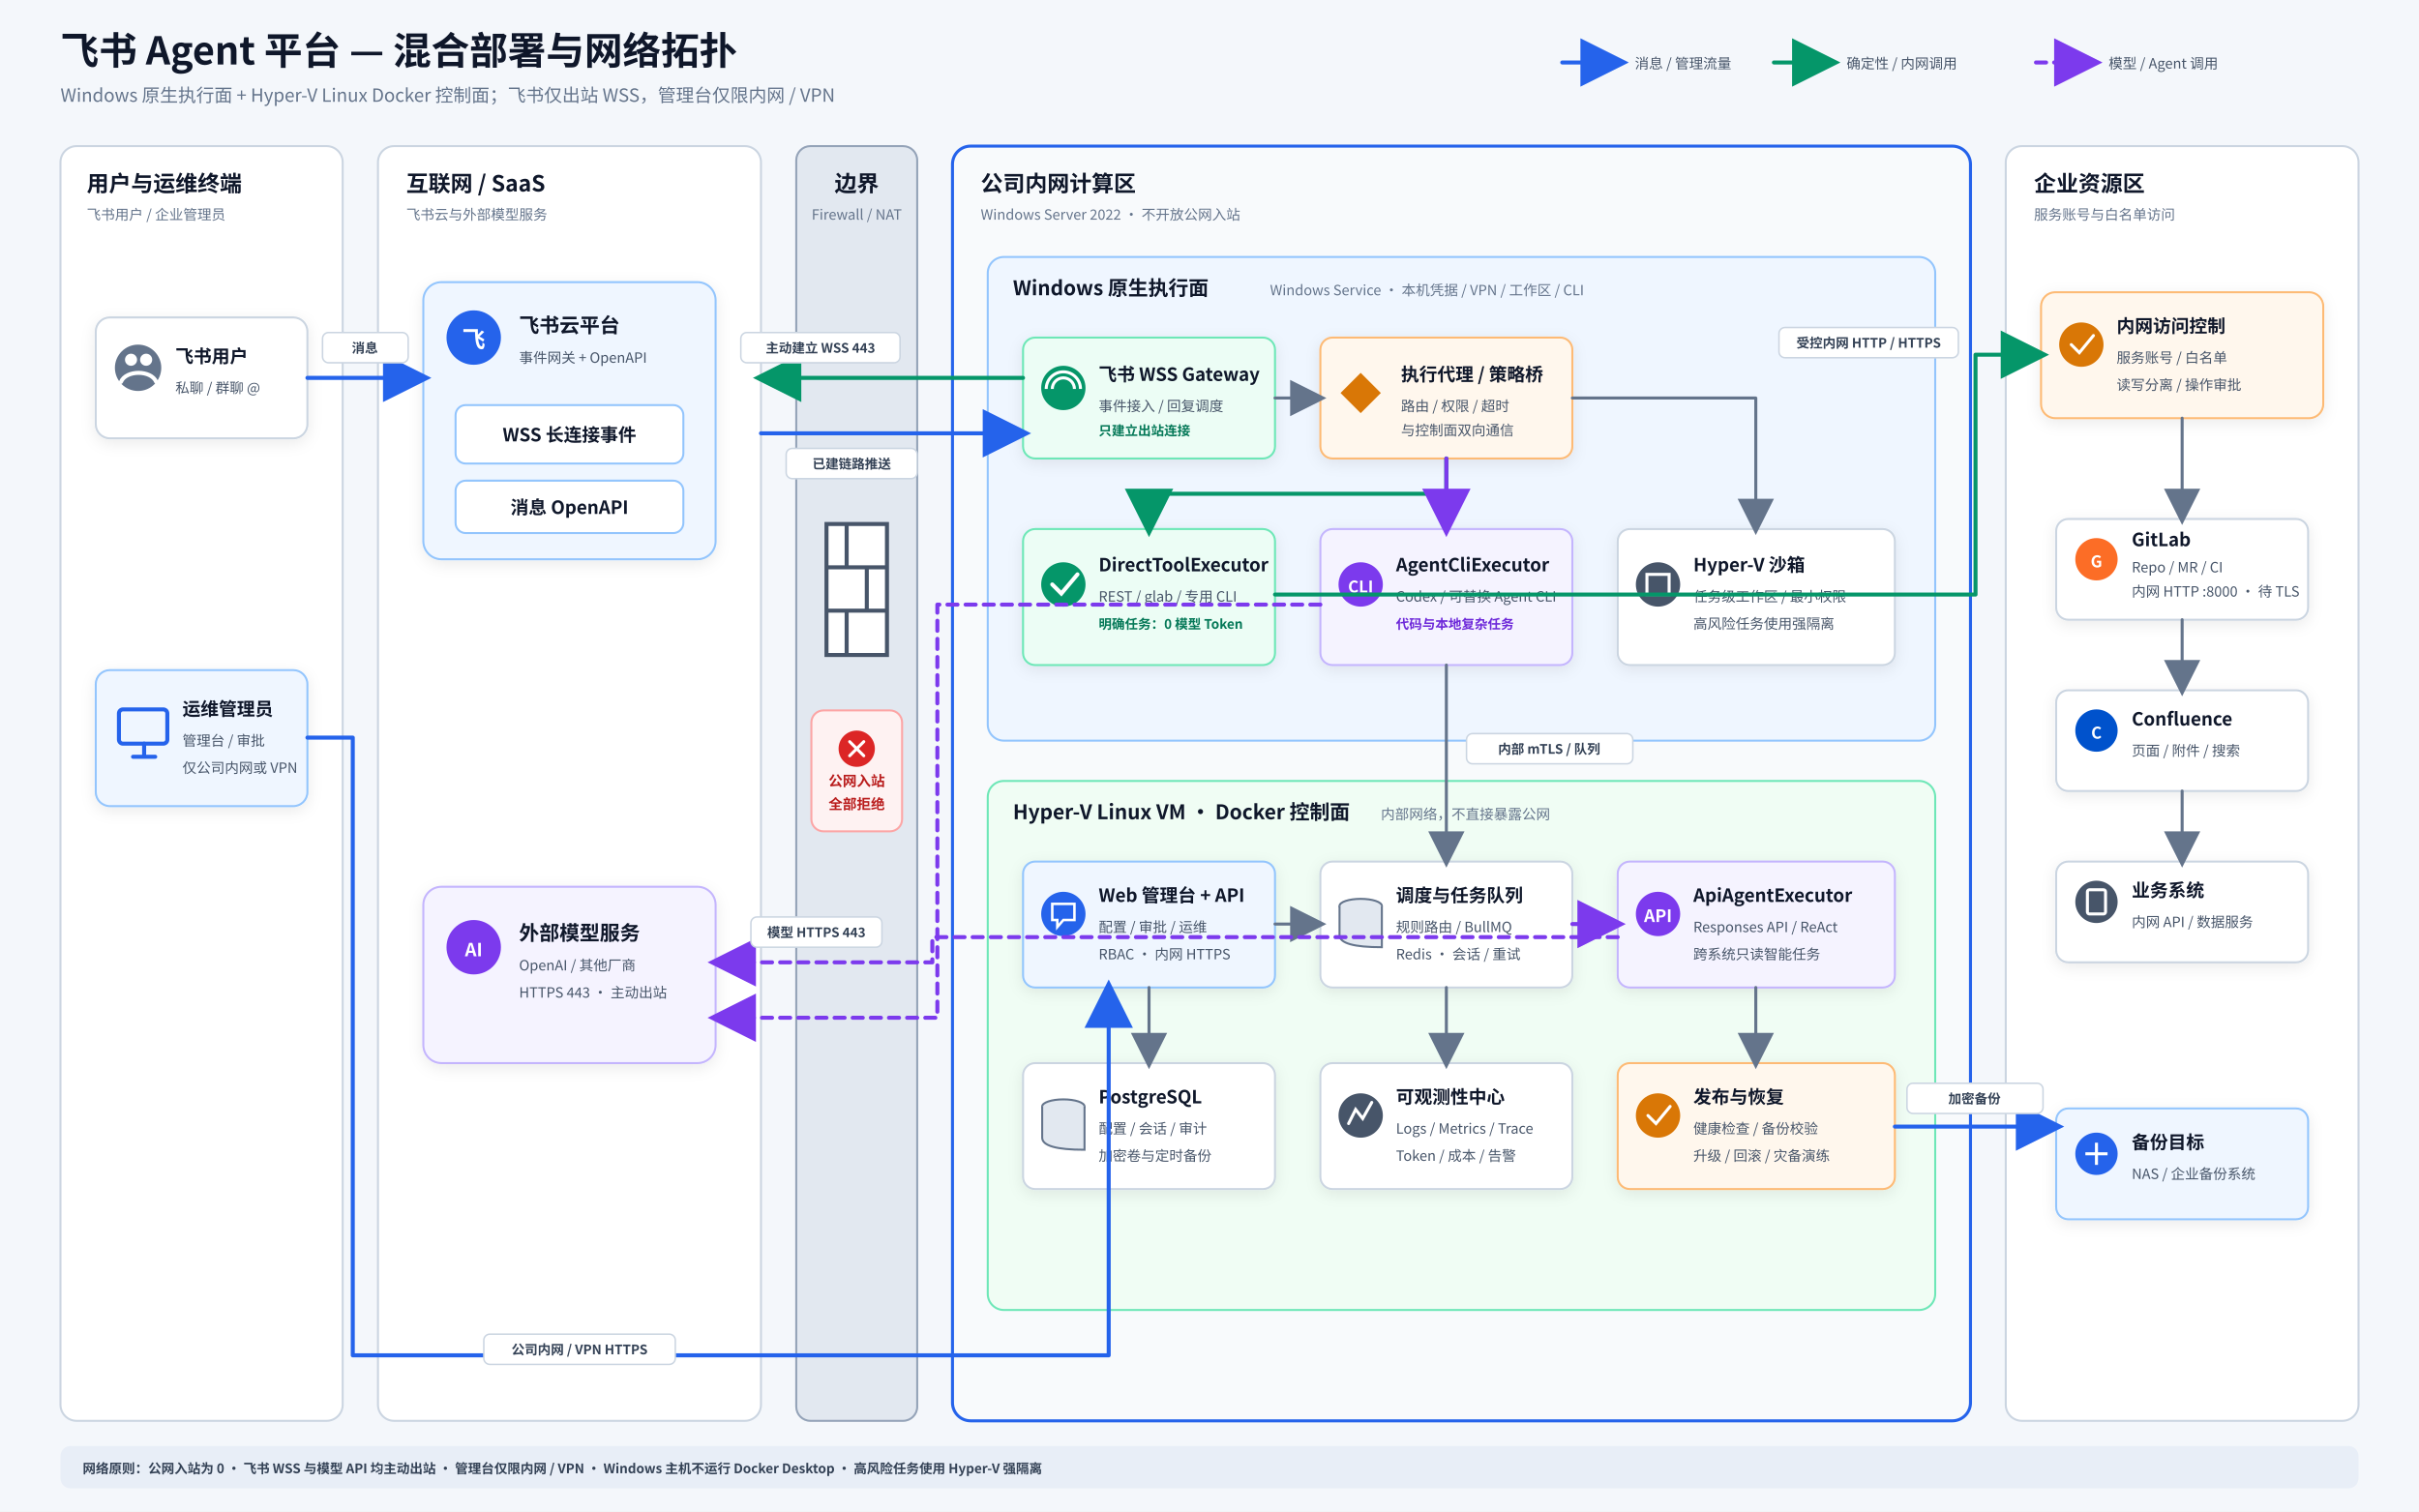
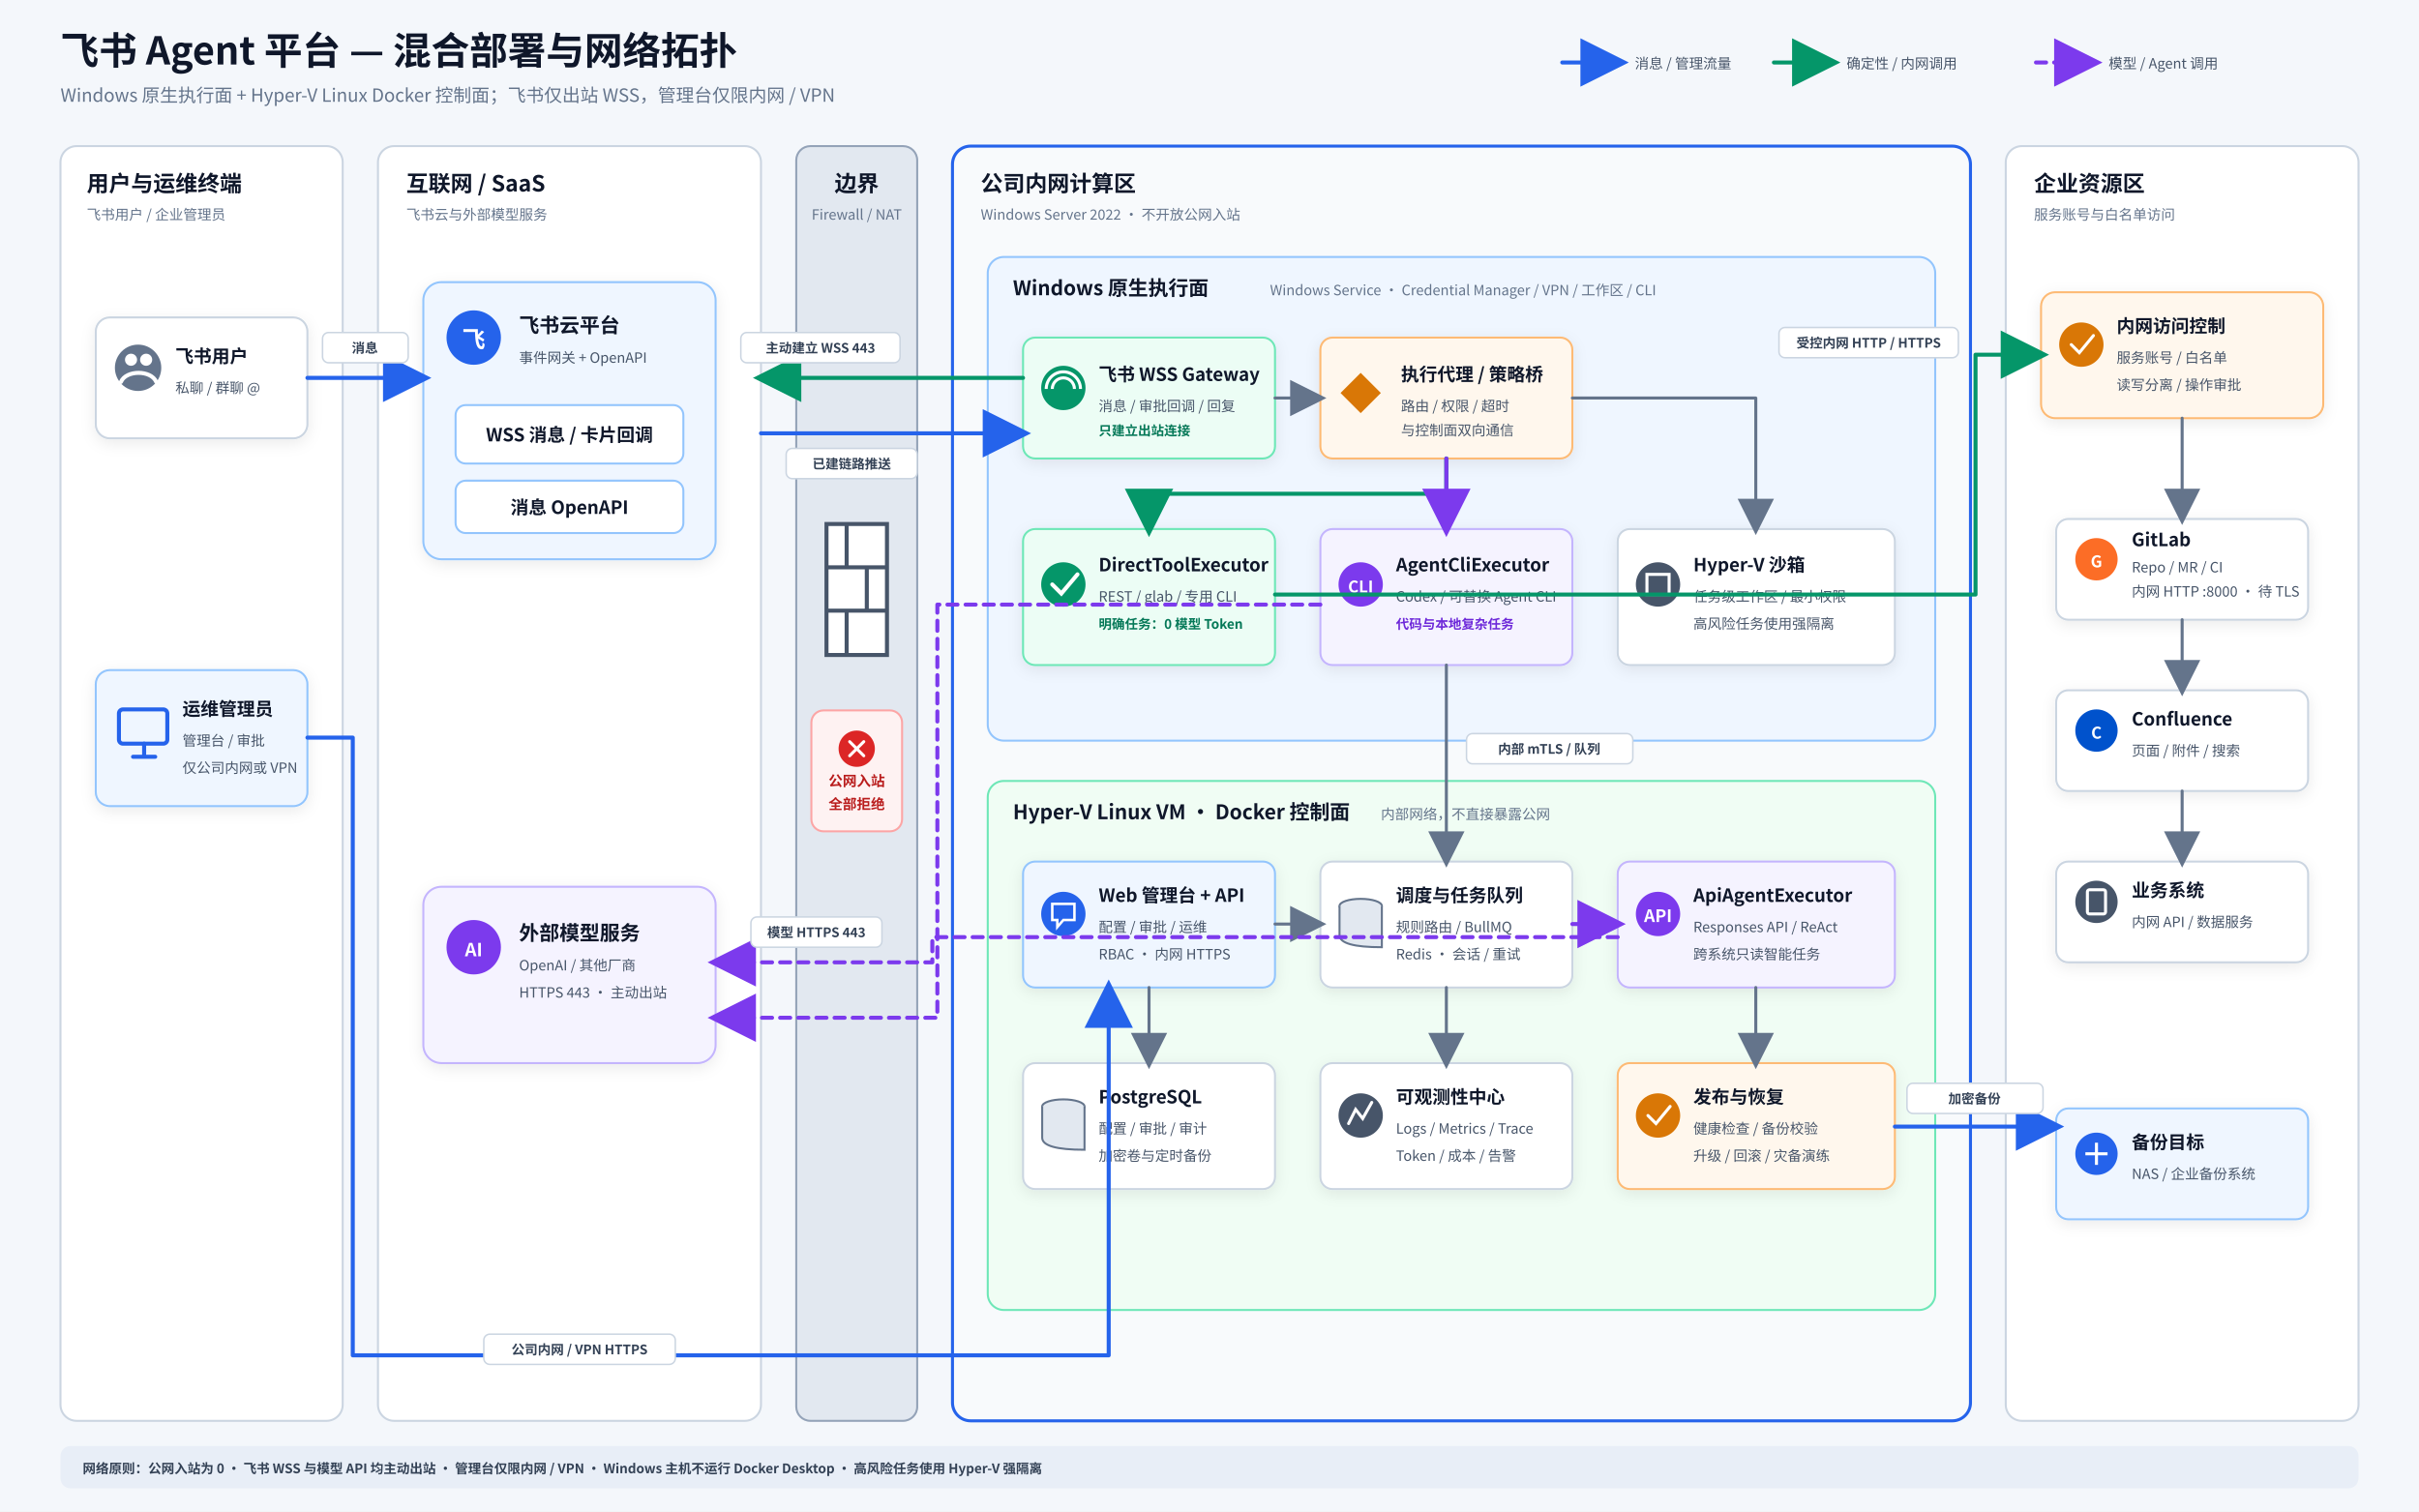
<svg xmlns="http://www.w3.org/2000/svg" width="2400" height="1500" viewBox="0 0 2400 1500">
  <defs>
    <filter id="shadow" x="-20%" y="-20%" width="140%" height="140%">
      <feDropShadow dx="0" dy="4" stdDeviation="7" flood-color="#0F172A" flood-opacity="0.08" />
    </filter>
    <marker id="blue-arrow" markerWidth="12" markerHeight="12" refX="10" refY="6" orient="auto">
      <path d="M0 0L12 6L0 12Z" fill="#2563EB" />
    </marker>
    <marker id="green-arrow" markerWidth="12" markerHeight="12" refX="10" refY="6" orient="auto">
      <path d="M0 0L12 6L0 12Z" fill="#059669" />
    </marker>
    <marker id="purple-arrow" markerWidth="12" markerHeight="12" refX="10" refY="6" orient="auto">
      <path d="M0 0L12 6L0 12Z" fill="#7C3AED" />
    </marker>
    <marker id="gray-arrow" markerWidth="12" markerHeight="12" refX="10" refY="6" orient="auto">
      <path d="M0 0L12 6L0 12Z" fill="#64748B" />
    </marker>
    <style>
      text{font-family:"Microsoft YaHei","PingFang SC","Noto Sans CJK SC",Arial,sans-serif}
      .h1{font-size:38px;font-weight:700;fill:#0F172A}.subtitle{font-size:18px;fill:#64748B}
      .zone-title{font-size:22px;font-weight:700;fill:#0F172A}.zone-sub{font-size:14px;fill:#64748B}
      .section-title{font-size:20px;font-weight:700;fill:#0F172A}.title{font-size:18px;font-weight:700;fill:#0F172A}
      .desc{font-size:14px;fill:#475569}.note{font-size:13px;font-weight:700}.label{font-size:13px;font-weight:700;fill:#334155}
      .zone{fill:#FFFFFF;stroke:#CBD5E1;stroke-width:2}.compute{fill:#F8FAFC;stroke:#2563EB;stroke-width:3}
      .native{fill:#EFF6FF;stroke:#93C5FD;stroke-width:2}.vm{fill:#F0FDF4;stroke:#6EE7B7;stroke-width:2}
      .node{fill:#FFFFFF;stroke:#CBD5E1;stroke-width:2;filter:url(#shadow)}
      .blue-node{fill:#EFF6FF;stroke:#93C5FD;stroke-width:2;filter:url(#shadow)}
      .green-node{fill:#ECFDF5;stroke:#6EE7B7;stroke-width:2;filter:url(#shadow)}
      .purple-node{fill:#F5F3FF;stroke:#C4B5FD;stroke-width:2;filter:url(#shadow)}
      .orange-node{fill:#FFF7ED;stroke:#FDBA74;stroke-width:2;filter:url(#shadow)}
      .blue{fill:none;stroke:#2563EB;stroke-width:4;stroke-linecap:round;stroke-linejoin:round;marker-end:url(#blue-arrow)}
      .green{fill:none;stroke:#059669;stroke-width:4;stroke-linecap:round;stroke-linejoin:round;marker-end:url(#green-arrow)}
      .purple{fill:none;stroke:#7C3AED;stroke-width:4;stroke-linecap:round;stroke-linejoin:round;marker-end:url(#purple-arrow)}
      .gray{fill:none;stroke:#64748B;stroke-width:3;stroke-linecap:round;stroke-linejoin:round;marker-end:url(#gray-arrow)}
      .dash{stroke-dasharray:10 8}.plate{fill:#FFFFFF;stroke:#CBD5E1;stroke-width:1.5}
    </style>
  </defs>
  <rect width="2400" height="1500" fill="#F4F7FB" />
  <text x="60" y="64" class="h1">飞书 Agent 平台 — 混合部署与网络拓扑</text>
  <text x="60" y="101" class="subtitle">Windows 原生执行面 + Hyper-V Linux Docker 控制面；飞书仅出站 WSS，管理台仅限内网 / VPN</text>
  <g transform="translate(1550,62)">
    <line x1="0" y1="0" x2="58" y2="0" class="blue" />
    <text x="72" y="6" class="desc">消息 / 管理流量</text>
    <line x1="210" y1="0" x2="268" y2="0" class="green" />
    <text x="282" y="6" class="desc">确定性 / 内网调用</text>
    <line x1="470" y1="0" x2="528" y2="0" class="purple dash" />
    <text x="542" y="6" class="desc">模型 / Agent 调用</text>
  </g>
  <rect x="60" y="145" width="280" height="1265" rx="16" class="zone" />
  <rect x="375" y="145" width="380" height="1265" rx="16" class="zone" />
  <rect x="790" y="145" width="120" height="1265" rx="14" fill="#E2E8F0" stroke="#94A3B8" stroke-width="2" />
  <rect x="945" y="145" width="1010" height="1265" rx="18" class="compute" />
  <rect x="1990" y="145" width="350" height="1265" rx="16" class="zone" />
  <text x="86" y="190" class="zone-title">用户与运维终端</text>
  <text x="86" y="218" class="zone-sub">飞书用户 / 企业管理员</text>
  <text x="403" y="190" class="zone-title">互联网 / SaaS</text>
  <text x="403" y="218" class="zone-sub">飞书云与外部模型服务</text>
  <text x="973" y="190" class="zone-title">公司内网计算区</text>
  <text x="973" y="218" class="zone-sub">Windows Server 2022 · 不开放公网入站</text>
  <text x="2018" y="190" class="zone-title">企业资源区</text>
  <text x="2018" y="218" class="zone-sub">服务账号与白名单访问</text>
  <rect x="95" y="315" width="210" height="120" rx="14" class="node" />
  <circle cx="137" cy="365" r="23" fill="#64748B" />
  <circle cx="130" cy="357" r="6" fill="#FFF" />
  <circle cx="145" cy="357" r="6" fill="#FFF" />
  <path d="M120 379C125 367 150 367 155 379" fill="none" stroke="#FFF" stroke-width="4" stroke-linecap="round" />
  <text x="174" y="360" class="title">飞书用户</text>
  <text x="174" y="390" class="desc">私聊 / 群聊 @</text>
  <rect x="95" y="665" width="210" height="135" rx="14" class="blue-node" />
  <rect x="118" y="704" width="48" height="34" rx="4" fill="none" stroke="#2563EB" stroke-width="4" />
  <path d="M132 751H154M143 738V751" stroke="#2563EB" stroke-width="4" stroke-linecap="round" />
  <text x="181" y="710" class="title">运维管理员</text>
  <text x="181" y="740" class="desc">管理台 / 审批</text>
  <text x="181" y="767" class="desc">仅公司内网或 VPN</text>
  <rect x="420" y="280" width="290" height="275" rx="18" class="blue-node" />
  <circle cx="470" cy="335" r="27" fill="#2563EB" />
  <text x="470" y="345" text-anchor="middle" style="font-size:23px;font-weight:700;fill:#FFF">飞</text>
  <text x="515" y="330" class="section-title">飞书云平台</text>
  <text x="515" y="360" class="desc">事件网关 + OpenAPI</text>
  <rect x="452" y="402" width="226" height="58" rx="10" fill="#FFF" stroke="#93C5FD" stroke-width="2" />
-   <text x="565" y="438" text-anchor="middle" class="title">WSS 长连接事件</text>
+   <text x="565" y="438" text-anchor="middle" class="title">WSS 消息 / 卡片回调</text>
  <rect x="452" y="477" width="226" height="52" rx="10" fill="#FFF" stroke="#93C5FD" stroke-width="2" />
  <text x="565" y="510" text-anchor="middle" class="title">消息 OpenAPI</text>
  <rect x="420" y="880" width="290" height="175" rx="18" class="purple-node" />
  <circle cx="470" cy="940" r="27" fill="#7C3AED" />
  <text x="470" y="949" text-anchor="middle" style="font-size:18px;font-weight:700;fill:#FFF">AI</text>
  <text x="515" y="933" class="section-title">外部模型服务</text>
  <text x="515" y="963" class="desc">OpenAI / 其他厂商</text>
  <text x="515" y="990" class="desc">HTTPS 443 · 主动出站</text>
  <path d="M305 375H420" class="blue" />
  <rect x="320" y="330" width="85" height="30" rx="6" class="plate" />
  <text x="362" y="350" text-anchor="middle" class="label">消息</text>
  <text x="850" y="190" text-anchor="middle" class="zone-title">边界</text>
  <text x="850" y="218" text-anchor="middle" class="zone-sub">Firewall / NAT</text>
  <path d="M820 520H880V650H820ZM820 563H880M820 606H880M840 520V563M860 563V606M840 606V650" fill="#FFF" stroke="#475569" stroke-width="4" />
  <rect x="805" y="705" width="90" height="120" rx="12" fill="#FEF2F2" stroke="#FCA5A5" stroke-width="2" />
  <circle cx="850" cy="743" r="18" fill="#DC2626" />
  <path d="M843 736L857 750M857 736L843 750" stroke="#FFF" stroke-width="3" stroke-linecap="round" />
  <text x="850" y="780" text-anchor="middle" style="font-size:14px;font-weight:700;fill:#B91C1C">公网入站</text>
  <text x="850" y="803" text-anchor="middle" style="font-size:14px;font-weight:700;fill:#B91C1C">全部拒绝</text>
  <rect x="980" y="255" width="940" height="480" rx="16" class="native" />
  <text x="1005" y="293" class="section-title">Windows 原生执行面</text>
-   <text x="1260" y="293" class="zone-sub">Windows Service · 本机凭据 / VPN / 工作区 / CLI</text>
+   <text x="1260" y="293" class="zone-sub">Windows Service · Credential Manager / VPN / 工作区 / CLI</text>
  <rect x="1015" y="335" width="250" height="120" rx="12" class="green-node" />
  <circle cx="1055" cy="385" r="22" fill="#059669" />
  <path d="M1044 386A11 11 0 0 1 1066 386M1038 386A17 17 0 0 1 1072 386" fill="none" stroke="#FFF" stroke-width="3" />
  <text x="1090" y="378" class="title">飞书 WSS Gateway</text>
-   <text x="1090" y="408" class="desc">事件接入 / 回复调度</text>
+   <text x="1090" y="408" class="desc">消息 / 审批回调 / 回复</text>
  <text x="1090" y="432" class="note" fill="#047857">只建立出站连接</text>
  <rect x="1310" y="335" width="250" height="120" rx="12" class="orange-node" />
  <polygon points="1350,370 1370,390 1350,410 1330,390" fill="#D97706" />
  <text x="1390" y="378" class="title">执行代理 / 策略桥</text>
  <text x="1390" y="408" class="desc">路由 / 权限 / 超时</text>
  <text x="1390" y="432" class="desc">与控制面双向通信</text>
  <rect x="1015" y="525" width="250" height="135" rx="12" class="green-node" />
  <circle cx="1055" cy="580" r="22" fill="#059669" />
  <path d="M1044 580L1053 589L1069 570" fill="none" stroke="#FFF" stroke-width="4" stroke-linecap="round" />
  <text x="1090" y="567" class="title">DirectToolExecutor</text>
  <text x="1090" y="597" class="desc">REST / glab / 专用 CLI</text>
  <text x="1090" y="624" class="note" fill="#047857">明确任务：0 模型 Token</text>
  <rect x="1310" y="525" width="250" height="135" rx="12" class="purple-node" />
  <circle cx="1350" cy="580" r="22" fill="#7C3AED" />
  <text x="1350" y="588" text-anchor="middle" style="font-size:16px;font-weight:700;fill:#FFF">CLI</text>
  <text x="1385" y="567" class="title">AgentCliExecutor</text>
  <text x="1385" y="597" class="desc">Codex / 可替换 Agent CLI</text>
  <text x="1385" y="624" class="note" fill="#6D28D9">代码与本地复杂任务</text>
  <rect x="1605" y="525" width="275" height="135" rx="12" class="node" />
  <circle cx="1645" cy="580" r="22" fill="#475569" />
  <path d="M1634 570H1656V590H1634Z" fill="none" stroke="#FFF" stroke-width="3" />
  <text x="1680" y="567" class="title">Hyper-V 沙箱</text>
  <text x="1680" y="597" class="desc">任务级工作区 / 最小权限</text>
  <text x="1680" y="624" class="desc">高风险任务使用强隔离</text>
  <path d="M1265 395H1310" class="gray" />
  <path d="M1435 455V490H1140V525" class="green" />
  <path d="M1435 455V525" class="purple" />
  <path d="M1560 395H1742V525" class="gray" />
  <rect x="980" y="775" width="940" height="525" rx="16" class="vm" />
  <text x="1005" y="813" class="section-title">Hyper-V Linux VM · Docker 控制面</text>
  <text x="1370" y="813" class="zone-sub">内部网络，不直接暴露公网</text>
  <rect x="1015" y="855" width="250" height="125" rx="12" class="blue-node" />
  <circle cx="1055" cy="907" r="22" fill="#2563EB" />
  <path d="M1044 897H1066V913H1055L1049 920V913H1044Z" fill="none" stroke="#FFF" stroke-width="2.5" />
  <text x="1090" y="895" class="title">Web 管理台 + API</text>
  <text x="1090" y="925" class="desc">配置 / 审批 / 运维</text>
  <text x="1090" y="952" class="desc">RBAC · 内网 HTTPS</text>
  <rect x="1310" y="855" width="250" height="125" rx="12" class="node" />
  <ellipse cx="1350" cy="899" rx="21" ry="7" fill="#E2E8F0" stroke="#64748B" stroke-width="2" />
  <path d="M1329 899V928Q1329 940 1371 940V899" fill="#E2E8F0" stroke="#64748B" stroke-width="2" />
  <text x="1385" y="895" class="title">调度与任务队列</text>
  <text x="1385" y="925" class="desc">规则路由 / BullMQ</text>
  <text x="1385" y="952" class="desc">Redis · 会话 / 重试</text>
  <rect x="1605" y="855" width="275" height="125" rx="12" class="purple-node" />
  <circle cx="1645" cy="907" r="22" fill="#7C3AED" />
  <text x="1645" y="915" text-anchor="middle" style="font-size:17px;font-weight:700;fill:#FFF">API</text>
  <text x="1680" y="895" class="title">ApiAgentExecutor</text>
  <text x="1680" y="925" class="desc">Responses API / ReAct</text>
  <text x="1680" y="952" class="desc">跨系统只读智能任务</text>
  <rect x="1015" y="1055" width="250" height="125" rx="12" class="node" />
  <ellipse cx="1055" cy="1098" rx="21" ry="7" fill="#E2E8F0" stroke="#64748B" stroke-width="2" />
  <path d="M1034 1098V1129Q1034 1141 1076 1141V1098" fill="#E2E8F0" stroke="#64748B" stroke-width="2" />
  <text x="1090" y="1095" class="title">PostgreSQL</text>
-   <text x="1090" y="1125" class="desc">配置 / 会话 / 审计</text>
+   <text x="1090" y="1125" class="desc">配置 / 审批 / 审计</text>
  <text x="1090" y="1152" class="desc">加密卷与定时备份</text>
  <rect x="1310" y="1055" width="250" height="125" rx="12" class="node" />
  <circle cx="1350" cy="1107" r="22" fill="#475569" />
  <path d="M1338 1115L1345 1101L1352 1110L1361 1094" fill="none" stroke="#FFF" stroke-width="3" stroke-linecap="round" />
  <text x="1385" y="1095" class="title">可观测性中心</text>
  <text x="1385" y="1125" class="desc">Logs / Metrics / Trace</text>
  <text x="1385" y="1152" class="desc">Token / 成本 / 告警</text>
  <rect x="1605" y="1055" width="275" height="125" rx="12" class="orange-node" />
  <circle cx="1645" cy="1107" r="22" fill="#D97706" />
  <path d="M1635 1107L1643 1115L1657 1098" fill="none" stroke="#FFF" stroke-width="3" stroke-linecap="round" />
  <text x="1680" y="1095" class="title">发布与恢复</text>
  <text x="1680" y="1125" class="desc">健康检查 / 备份校验</text>
  <text x="1680" y="1152" class="desc">升级 / 回滚 / 灾备演练</text>
  <path d="M1265 917H1310" class="gray" />
  <path d="M1560 917H1605" class="purple" />
  <path d="M1140 980V1055" class="gray" />
  <path d="M1435 980V1055" class="gray" />
  <path d="M1742 980V1055" class="gray" />
  <path d="M1435 660V745H1435V855" class="gray" />
  <rect x="1455" y="728" width="165" height="30" rx="6" class="plate" />
  <text x="1537" y="748" text-anchor="middle" class="label">内部 mTLS / 队列</text>
  <path d="M1015 375H910H755" class="green" />
  <rect x="735" y="330" width="158" height="30" rx="6" class="plate" />
  <text x="814" y="350" text-anchor="middle" class="label">主动建立 WSS 443</text>
  <path d="M755 430H930H1015" class="blue" />
  <rect x="780" y="445" width="130" height="30" rx="6" class="plate" />
  <text x="845" y="465" text-anchor="middle" class="label">已建链路推送</text>
  <path d="M1605 930H925V955H710" class="purple dash" />
  <rect x="745" y="910" width="130" height="30" rx="6" class="plate" />
  <text x="810" y="930" text-anchor="middle" class="label">模型 HTTPS 443</text>
  <path d="M1310 600H930V1010H710" class="purple dash" />
  <path d="M305 732H350V1345H1100V980" class="blue" />
  <rect x="480" y="1324" width="190" height="30" rx="6" class="plate" />
  <text x="575" y="1344" text-anchor="middle" class="label">公司内网 / VPN HTTPS</text>
  <rect x="2025" y="290" width="280" height="125" rx="14" class="orange-node" />
  <circle cx="2065" cy="342" r="22" fill="#D97706" />
  <path d="M2055 342L2063 350L2077 333" fill="none" stroke="#FFF" stroke-width="3" stroke-linecap="round" />
  <text x="2100" y="330" class="title">内网访问控制</text>
  <text x="2100" y="360" class="desc">服务账号 / 白名单</text>
  <text x="2100" y="387" class="desc">读写分离 / 操作审批</text>
  <rect x="2040" y="515" width="250" height="100" rx="12" class="node" />
  <circle cx="2080" cy="555" r="21" fill="#FC6D26" />
  <text x="2080" y="563" text-anchor="middle" style="font-size:16px;font-weight:700;fill:#FFF">G</text>
  <text x="2115" y="542" class="title">GitLab</text>
  <text x="2115" y="568" class="desc">Repo / MR / CI</text>
  <text x="2115" y="592" class="desc">内网 HTTP :8000 · 待 TLS</text>
  <rect x="2040" y="685" width="250" height="100" rx="12" class="node" />
  <circle cx="2080" cy="725" r="21" fill="#0052CC" />
  <text x="2080" y="733" text-anchor="middle" style="font-size:16px;font-weight:700;fill:#FFF">C</text>
  <text x="2115" y="720" class="title">Confluence</text>
  <text x="2115" y="750" class="desc">页面 / 附件 / 搜索</text>
  <rect x="2040" y="855" width="250" height="100" rx="12" class="node" />
  <circle cx="2080" cy="895" r="21" fill="#475569" />
  <rect x="2071" y="883" width="18" height="24" rx="2" fill="none" stroke="#FFF" stroke-width="3" />
  <text x="2115" y="890" class="title">业务系统</text>
  <text x="2115" y="920" class="desc">内网 API / 数据服务</text>
  <rect x="2040" y="1100" width="250" height="110" rx="12" class="blue-node" />
  <circle cx="2080" cy="1145" r="21" fill="#2563EB" />
  <path d="M2069 1145H2091M2080 1134V1156" stroke="#FFF" stroke-width="3" />
  <text x="2115" y="1140" class="title">备份目标</text>
  <text x="2115" y="1170" class="desc">NAS / 企业备份系统</text>
  <path d="M1265 590H1960V352H2025" class="green" />
  <rect x="1765" y="325" width="178" height="30" rx="6" class="plate" />
  <text x="1854" y="345" text-anchor="middle" class="label">受控内网 HTTP / HTTPS</text>
  <path d="M2165 415V515" class="gray" />
  <path d="M2165 615V685" class="gray" />
  <path d="M2165 785V855" class="gray" />
  <path d="M1880 1118H2040" class="blue" />
  <rect x="1892" y="1075" width="135" height="30" rx="6" class="plate" />
  <text x="1959" y="1095" text-anchor="middle" class="label">加密备份</text>
  <rect x="60" y="1435" width="2280" height="42" rx="10" fill="#E8EEF7" />
  <text x="82" y="1462" class="label">网络原则：公网入站为 0 · 飞书 WSS 与模型 API 均主动出站 · 管理台仅限内网 / VPN · Windows 主机不运行 Docker Desktop · 高风险任务使用 Hyper-V 强隔离</text>
</svg>
